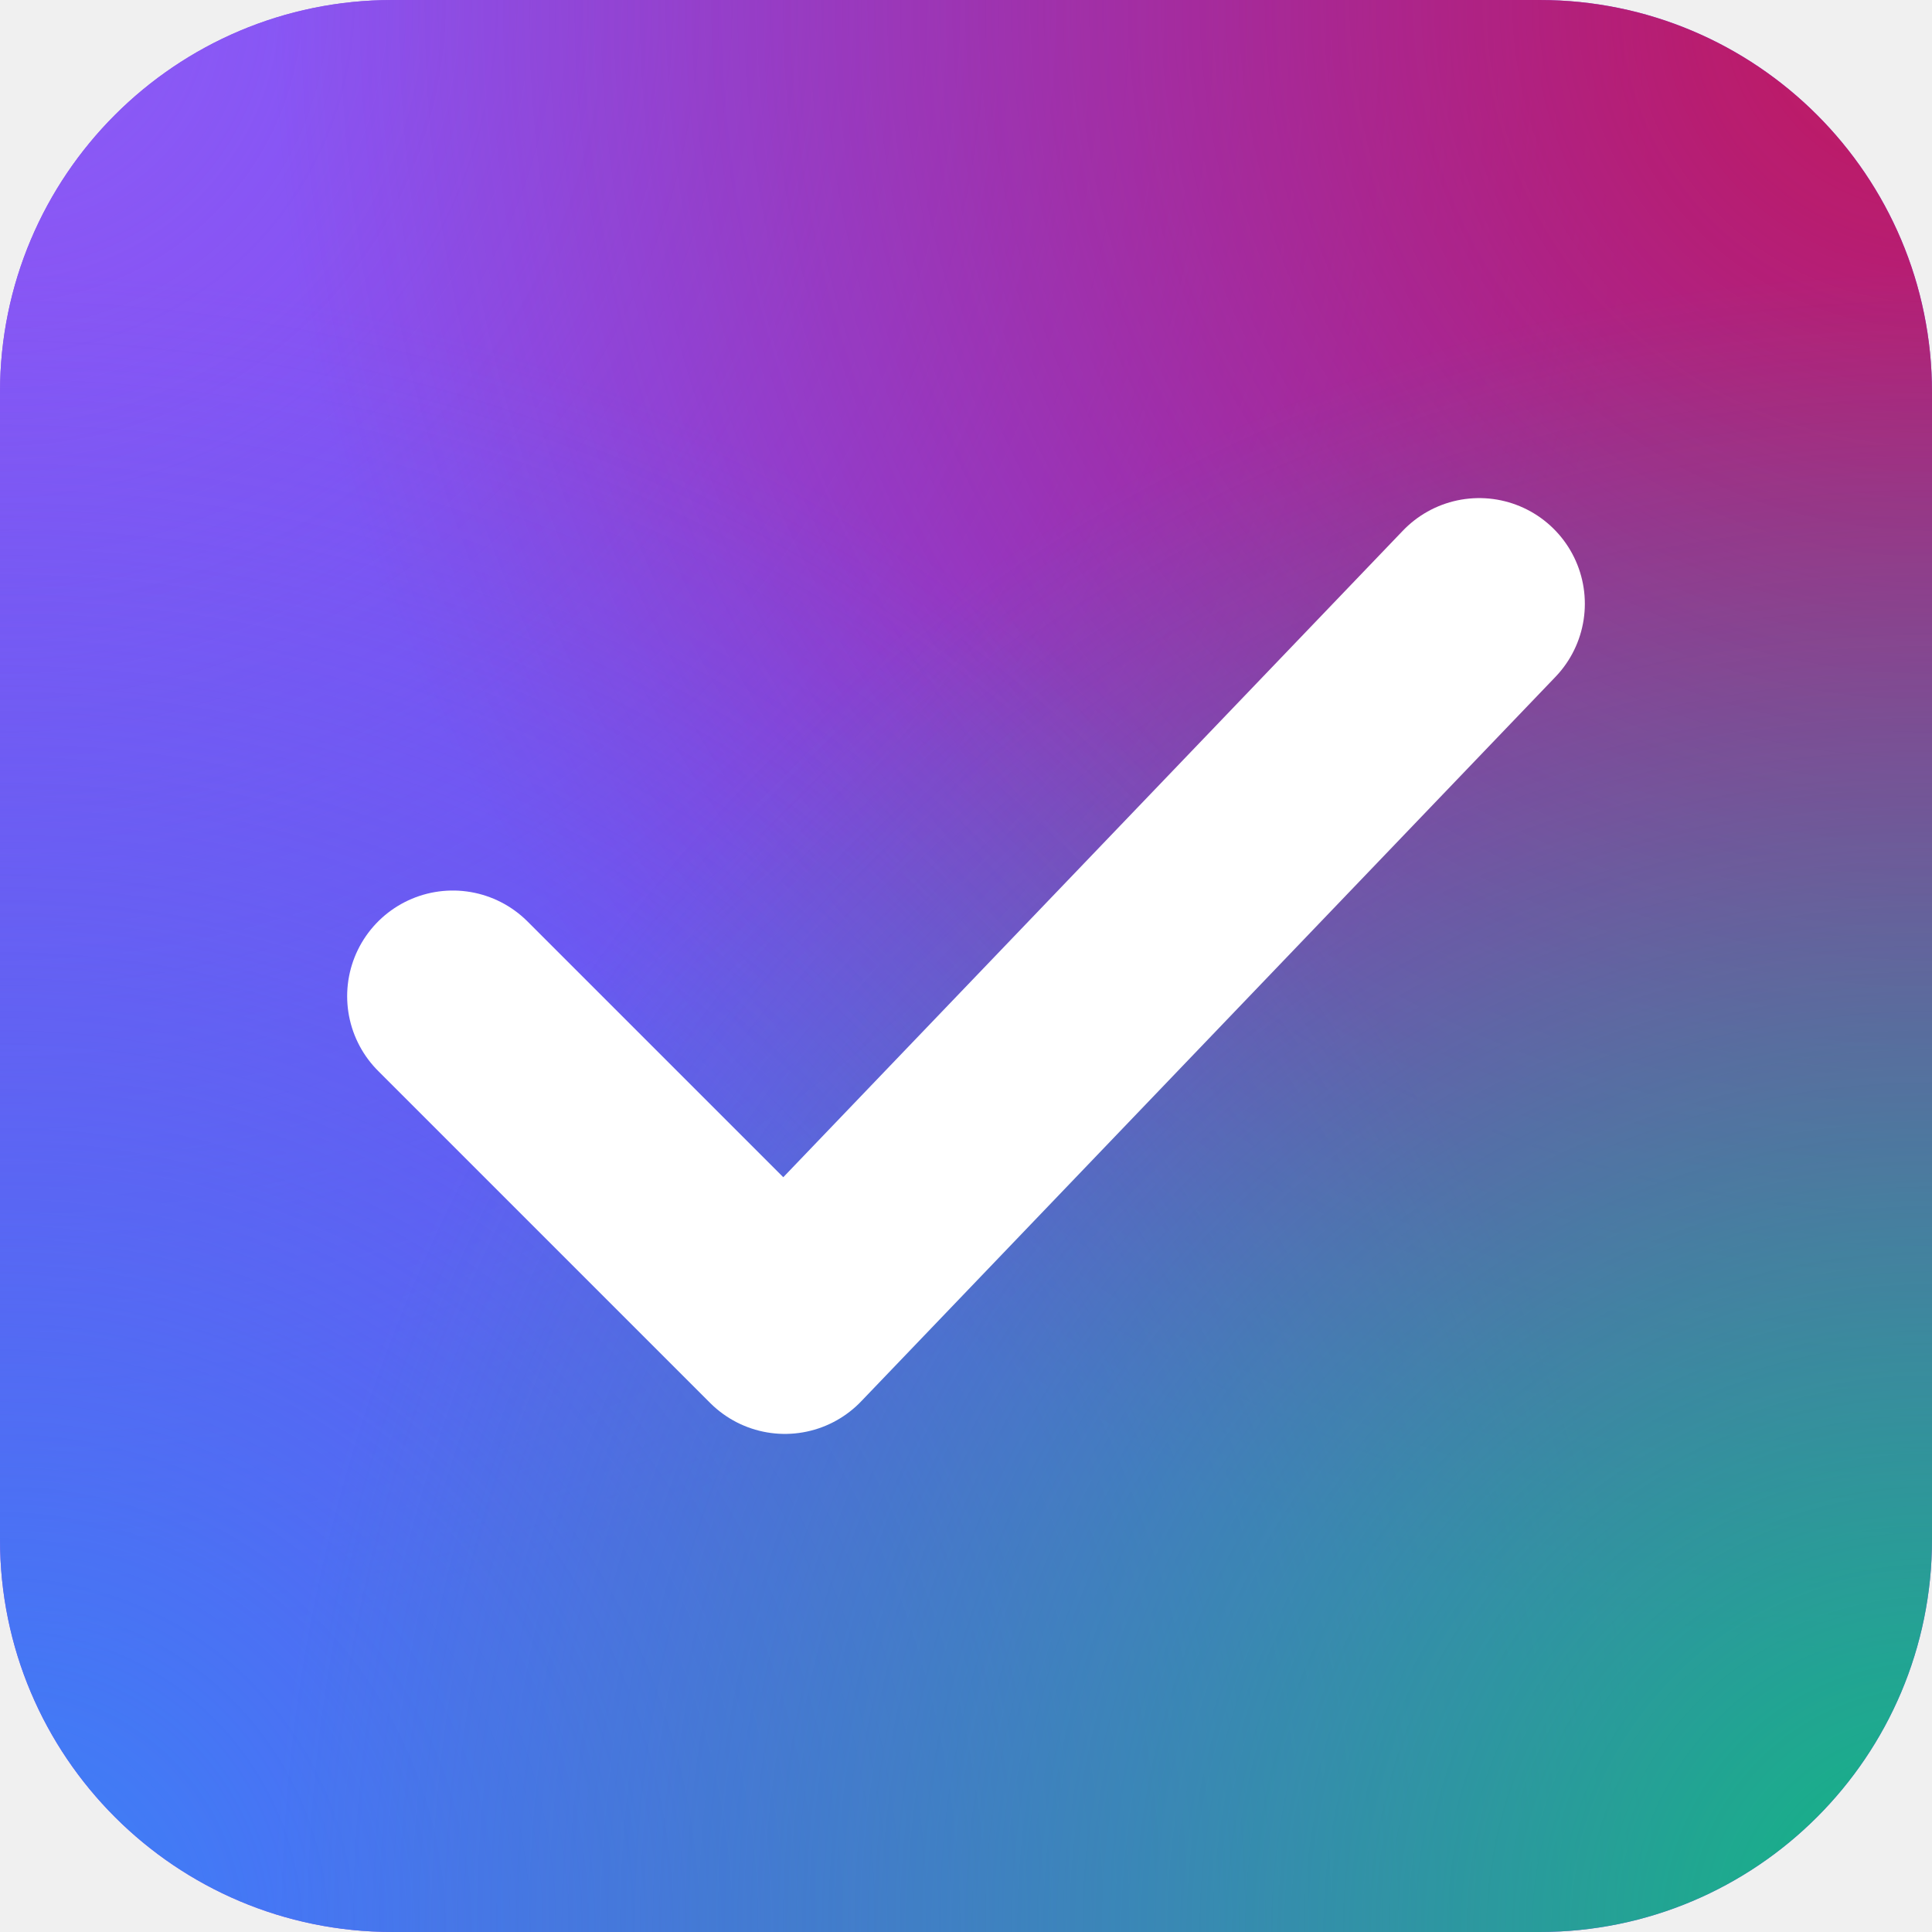
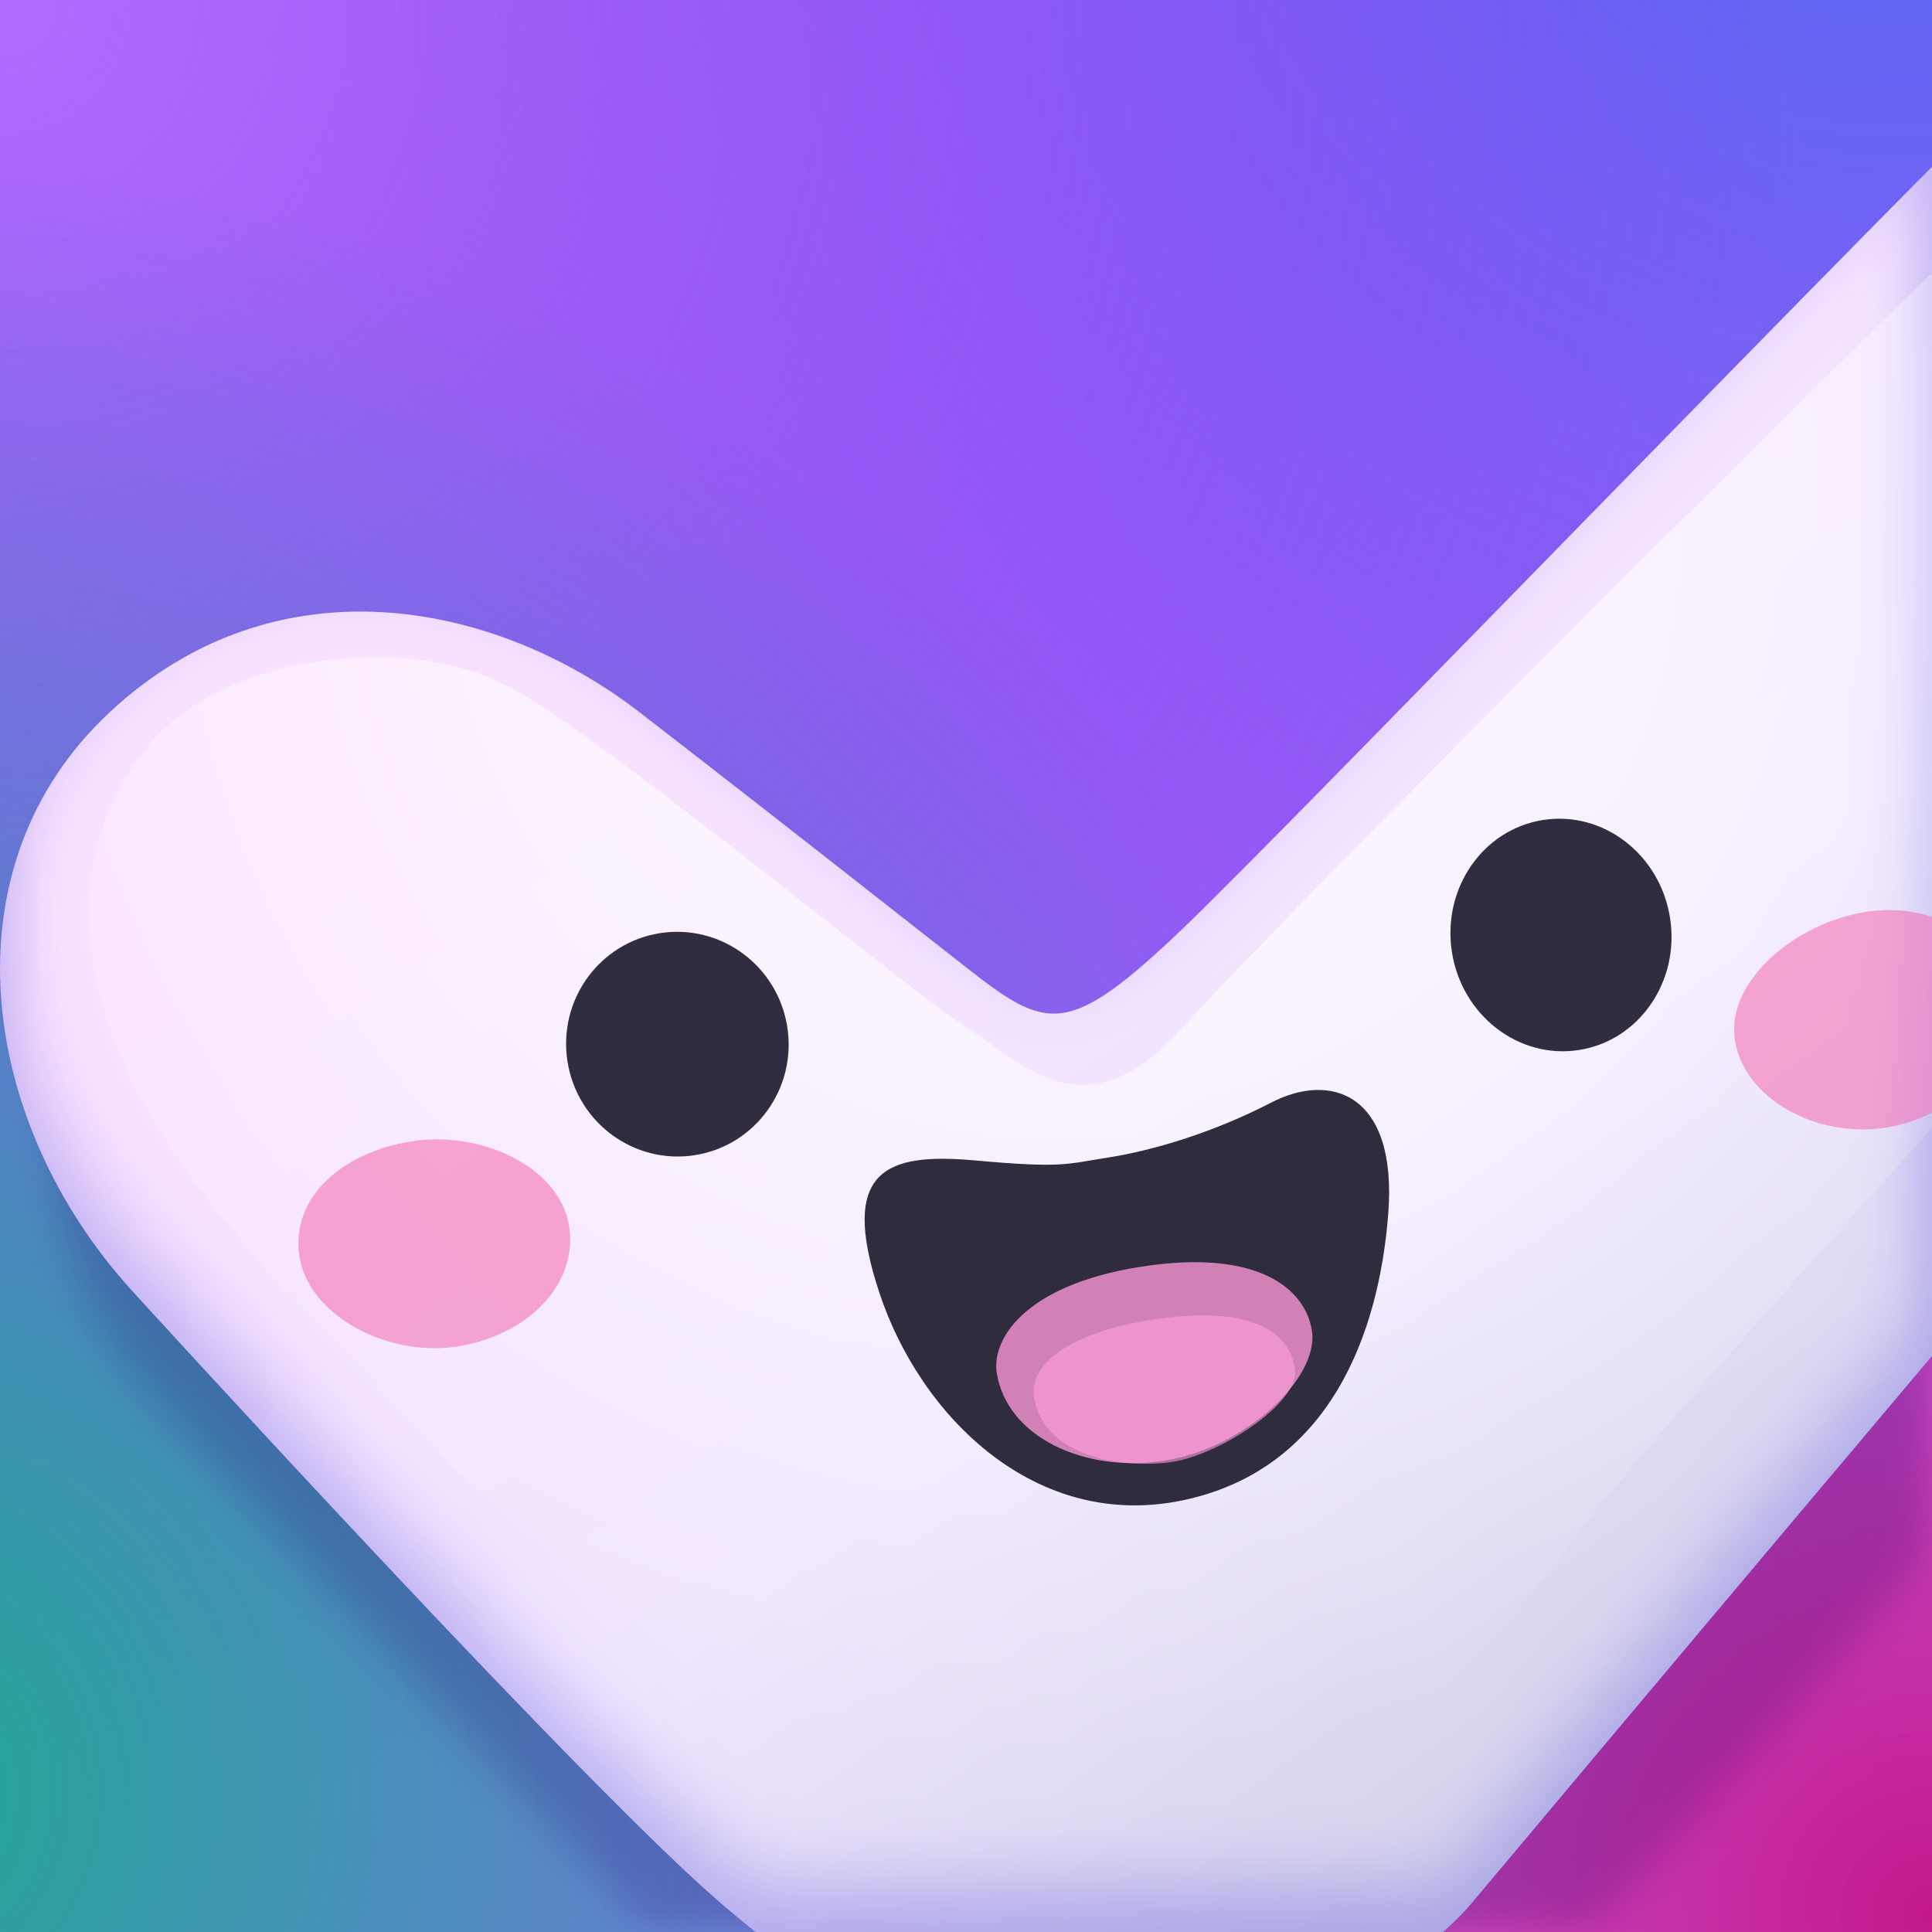
- <svg xmlns="http://www.w3.org/2000/svg" width="128" height="128" viewBox="0 0 128 128">
+ <svg xmlns="http://www.w3.org/2000/svg" width="128" height="128" viewBox="0 0 128 128" fill="none">
+   <g clip-path="url(#clip0_12_32)">
+     <g clip-path="url(#clip1_12_32)">
+       <path d="M128 128L128 0L0 -5.59506e-06L-5.59506e-06 128L128 128Z" fill="#B26AFB" />
+       <path d="M128 128L128 0L0 -5.59506e-06L-5.59506e-06 128L128 128Z" fill="url(#paint0_radial_12_32)" />
+       <path d="M128 128L128 0L0 -5.59506e-06L-5.59506e-06 128L128 128Z" fill="url(#paint1_radial_12_32)" />
+       <path d="M128 128L128 0L0 -5.59506e-06L-5.59506e-06 128L128 128Z" fill="url(#paint2_radial_12_32)" />
+       <path d="M128 128L128 0L0 -5.59506e-06L-5.59506e-06 128L128 128Z" fill="url(#paint3_radial_12_32)" />
+       <g filter="url(#filter0_f_12_32)">
+         <path d="M142.901 5.142C153.094 -5.706 170.282 -6.358 181.291 3.687C192.299 13.732 192.961 30.671 182.768 41.52L96.62 137.833C87.635 146.477 83.458 147.775 74.478 147.761C66.896 147.749 57.425 143.331 52.292 137.833L10.639 93.215C0.481 82.334 1.197 65.397 12.238 55.387C23.279 45.376 40.465 46.082 50.622 56.962L72.347 80.233L142.901 5.142Z" fill="#1F0066" fill-opacity="0.21" />
+       </g>
+       <g filter="url(#filter1_i_12_32)">
+         <path d="M141.866 -2.626C151.259 -11.17 166.735 -17.828 179.09 -6.476C191.444 4.875 188.075 20.479 174.276 35.721C160.478 50.964 97.262 126.374 97.262 126.374C92.136 131.992 81.806 136.913 74.157 137.284C66.508 137.655 56.829 134.557 45.919 124.448C35.008 114.34 8.695 85.46 8.695 85.46C-1.413 74.311 -3.735 57.458 7.251 47.201C18.237 36.944 32.754 39.747 42.389 47.201C52.023 54.654 58.715 59.946 64.049 64.12C69.383 68.294 70.734 68.798 78.329 61.553C85.924 54.309 132.473 5.919 141.866 -2.626Z" fill="url(#paint4_linear_12_32)" />
+       </g>
+       <path d="M148.926 -1.663C157.429 -8.402 166.774 -10.352 173.032 -5.699C179.289 -1.046 180.855 9.568 175.239 20.158C169.623 30.747 116.194 86.262 104 102.307C91.806 118.352 80.896 122.042 70.306 121.561C59.717 121.079 55.385 118.191 45.277 110.008C35.169 101.825 26.023 94.926 13.829 79.523C1.635 64.12 5.807 52.889 11.101 48.076C16.396 43.262 27.467 41.979 34.045 45.669C40.623 49.359 60.519 65.885 64.088 68.107C67.657 70.328 71.911 75.327 78.329 68.107C84.747 60.887 140.422 5.076 148.926 -1.663Z" fill="url(#paint5_radial_12_32)" />
+       <path d="M46.031 76.534C50.053 75.904 52.797 72.1 52.16 68.038C51.524 63.976 47.748 61.193 43.726 61.824C39.704 62.454 36.96 66.258 37.597 70.32C38.233 74.382 42.009 77.164 46.031 76.534Z" fill="#302D40" />
+       <path d="M104.613 69.565C108.604 68.94 111.304 65.022 110.645 60.814C109.986 56.606 106.216 53.701 102.226 54.327C98.235 54.952 95.534 58.87 96.194 63.078C96.853 67.286 100.623 70.19 104.613 69.565Z" fill="#302D40" />
+       <path opacity="0.6" d="M30.299 89.207C34.953 88.478 38.314 85.107 37.706 81.228C37.099 77.35 31.93 74.883 27.276 75.612C22.622 76.341 19.232 79.38 19.84 83.259C20.448 87.137 25.645 89.936 30.299 89.207Z" fill="#F472B6" />
+       <path opacity="0.6" d="M124.966 74.706C129.62 73.976 133.319 69.999 132.711 66.121C132.104 62.243 128.247 59.69 123.593 60.419C118.939 61.148 114.332 65.027 114.939 68.906C115.547 72.784 120.312 75.435 124.966 74.706Z" fill="#F472B6" />
+       <path d="M58.268 85.672C60.993 93.879 68.648 101.459 78.397 99.392C88.146 97.325 91.374 88.284 91.977 80.39C92.58 72.495 88.218 70.982 84.225 73.047C80.231 75.112 76.241 76.246 73.432 76.686C70.623 77.126 70.426 77.406 64.588 76.881C58.75 76.357 55.543 77.465 58.268 85.672Z" fill="#2F2C3E" />
+       <path opacity="0.81" d="M77.151 96.773C82.463 95.941 87.413 91.324 86.917 88.155C86.486 85.404 83.371 82.704 75.594 83.923C67.817 85.141 65.695 88.778 66.035 90.95C66.701 95.203 71.84 97.606 77.151 96.773Z" fill="#F695D2" />
+       <path opacity="0.6" d="M77.727 96.846C80.731 96.375 86.158 92.981 85.794 90.657C85.374 87.98 82.46 86.472 76.254 87.445C70.761 88.305 68.174 90.441 68.505 92.555C69.154 96.694 74.723 97.316 77.727 96.846Z" fill="#FF9FDC" />
+     </g>
+   </g>
  <defs>
-     <clipPath id="shape">
-       <rect width="128" height="128" rx="26" />
+     <filter id="filter0_f_12_32" x="0.665" y="-6.24" width="192.135" height="156.802" filterUnits="userSpaceOnUse" color-interpolation-filters="sRGB">
+       <feFlood flood-opacity="0" result="BackgroundImageFix" />
+       <feBlend mode="normal" in="SourceGraphic" in2="BackgroundImageFix" result="shape" />
+       <feGaussianBlur stdDeviation="1.4" result="effect1_foregroundBlur_12_32" />
+     </filter>
+     <filter id="filter1_i_12_32" x="4.19617e-05" y="-15.5" width="186.728" height="152.814" filterUnits="userSpaceOnUse" color-interpolation-filters="sRGB">
+       <feFlood flood-opacity="0" result="BackgroundImageFix" />
+       <feBlend mode="normal" in="SourceGraphic" in2="BackgroundImageFix" result="shape" />
+       <feColorMatrix in="SourceAlpha" type="matrix" values="0 0 0 0 0 0 0 0 0 0 0 0 0 0 0 0 0 0 127 0" result="hardAlpha" />
+       <feOffset dy="-3" />
+       <feGaussianBlur stdDeviation="2.5" />
+       <feComposite in2="hardAlpha" operator="arithmetic" k2="-1" k3="1" />
+       <feColorMatrix type="matrix" values="0 0 0 0 0.349 0 0 0 0 0.31 0 0 0 0 0.859 0 0 0 0.35 0" />
+       <feBlend mode="normal" in2="shape" result="effect1_innerShadow_12_32" />
+     </filter>
+     <radialGradient id="paint0_radial_12_32" cx="0" cy="0" r="1" gradientUnits="userSpaceOnUse" gradientTransform="translate(128 -20.5311) rotate(88.2439) scale(161.317)">
+       <stop stop-color="#4D6EF3" />
+       <stop offset="1" stop-color="#9333EA" stop-opacity="0" />
+     </radialGradient>
+     <radialGradient id="paint1_radial_12_32" cx="0" cy="0" r="1" gradientUnits="userSpaceOnUse" gradientTransform="translate(128 128) rotate(93.2778) scale(82.5758)">
+       <stop stop-color="#C3188D" />
+       <stop offset="1" stop-color="#EC4899" stop-opacity="0" />
+     </radialGradient>
+     <radialGradient id="paint2_radial_12_32" cx="0" cy="0" r="1" gradientUnits="userSpaceOnUse" gradientTransform="rotate(90) scale(120)">
+       <stop stop-color="#B26CFD" />
+       <stop offset="1" stop-color="#7C3AED" stop-opacity="0" />
+     </radialGradient>
+     <radialGradient id="paint3_radial_12_32" cx="0" cy="0" r="1" gradientUnits="userSpaceOnUse" gradientTransform="translate(-9.04465 117.246) rotate(61.5688) scale(107.413)">
+       <stop stop-color="#1DA98F" />
+       <stop offset="1" stop-color="#0891B2" stop-opacity="0" />
+     </radialGradient>
+     <linearGradient id="paint4_linear_12_32" x1="65.814" y1="25.292" x2="127.298" y2="111.509" gradientUnits="userSpaceOnUse">
+       <stop stop-color="#F9E2FF" />
+       <stop offset="0.529" stop-color="#F0E5FF" />
+       <stop offset="1" stop-color="#D0D0E8" />
+     </linearGradient>
+     <radialGradient id="paint5_radial_12_32" cx="0" cy="0" r="1" gradientUnits="userSpaceOnUse" gradientTransform="translate(70.6272 34.2772) rotate(80.647) scale(82.9306 83.3867)">
+       <stop stop-color="white" />
+       <stop offset="1" stop-color="white" stop-opacity="0" />
+     </radialGradient>
+     <clipPath id="clip0_12_32">
+       <rect width="128" height="128" fill="white" />
    </clipPath>
-     <radialGradient id="tl" gradientUnits="userSpaceOnUse" cx="0" cy="0" r="110">
-       <stop offset="0%" stop-color="#8B5CF6" stop-opacity="1" />
-       <stop offset="100%" stop-color="#8B5CF6" stop-opacity="0" />
-     </radialGradient>
-     <radialGradient id="tr" gradientUnits="userSpaceOnUse" cx="128" cy="0" r="110">
-       <stop offset="0%" stop-color="#C2185B" stop-opacity="1" />
-       <stop offset="100%" stop-color="#C2185B" stop-opacity="0" />
-     </radialGradient>
-     <radialGradient id="bl" gradientUnits="userSpaceOnUse" cx="0" cy="128" r="110">
-       <stop offset="0%" stop-color="#3B82F6" stop-opacity="1" />
-       <stop offset="100%" stop-color="#3B82F6" stop-opacity="0" />
-     </radialGradient>
-     <radialGradient id="br" gradientUnits="userSpaceOnUse" cx="128" cy="128" r="110">
-       <stop offset="0%" stop-color="#10B981" stop-opacity="1" />
-       <stop offset="100%" stop-color="#10B981" stop-opacity="0" />
-     </radialGradient>
+     <clipPath id="clip1_12_32">
+       <rect width="128" height="128" fill="white" />
+     </clipPath>
  </defs>
-   <g clip-path="url(#shape)">
-     <rect width="128" height="128" fill="#7C3AED" />
-     <rect width="128" height="128" fill="url(#tl)" />
-     <rect width="128" height="128" fill="url(#tr)" />
-     <rect width="128" height="128" fill="url(#bl)" />
-     <rect width="128" height="128" fill="url(#br)" />
-   </g>
-   <polyline points="30,66 52,88 98,40" stroke="white" stroke-width="14" stroke-linecap="round" stroke-linejoin="round" fill="none" />
</svg>
